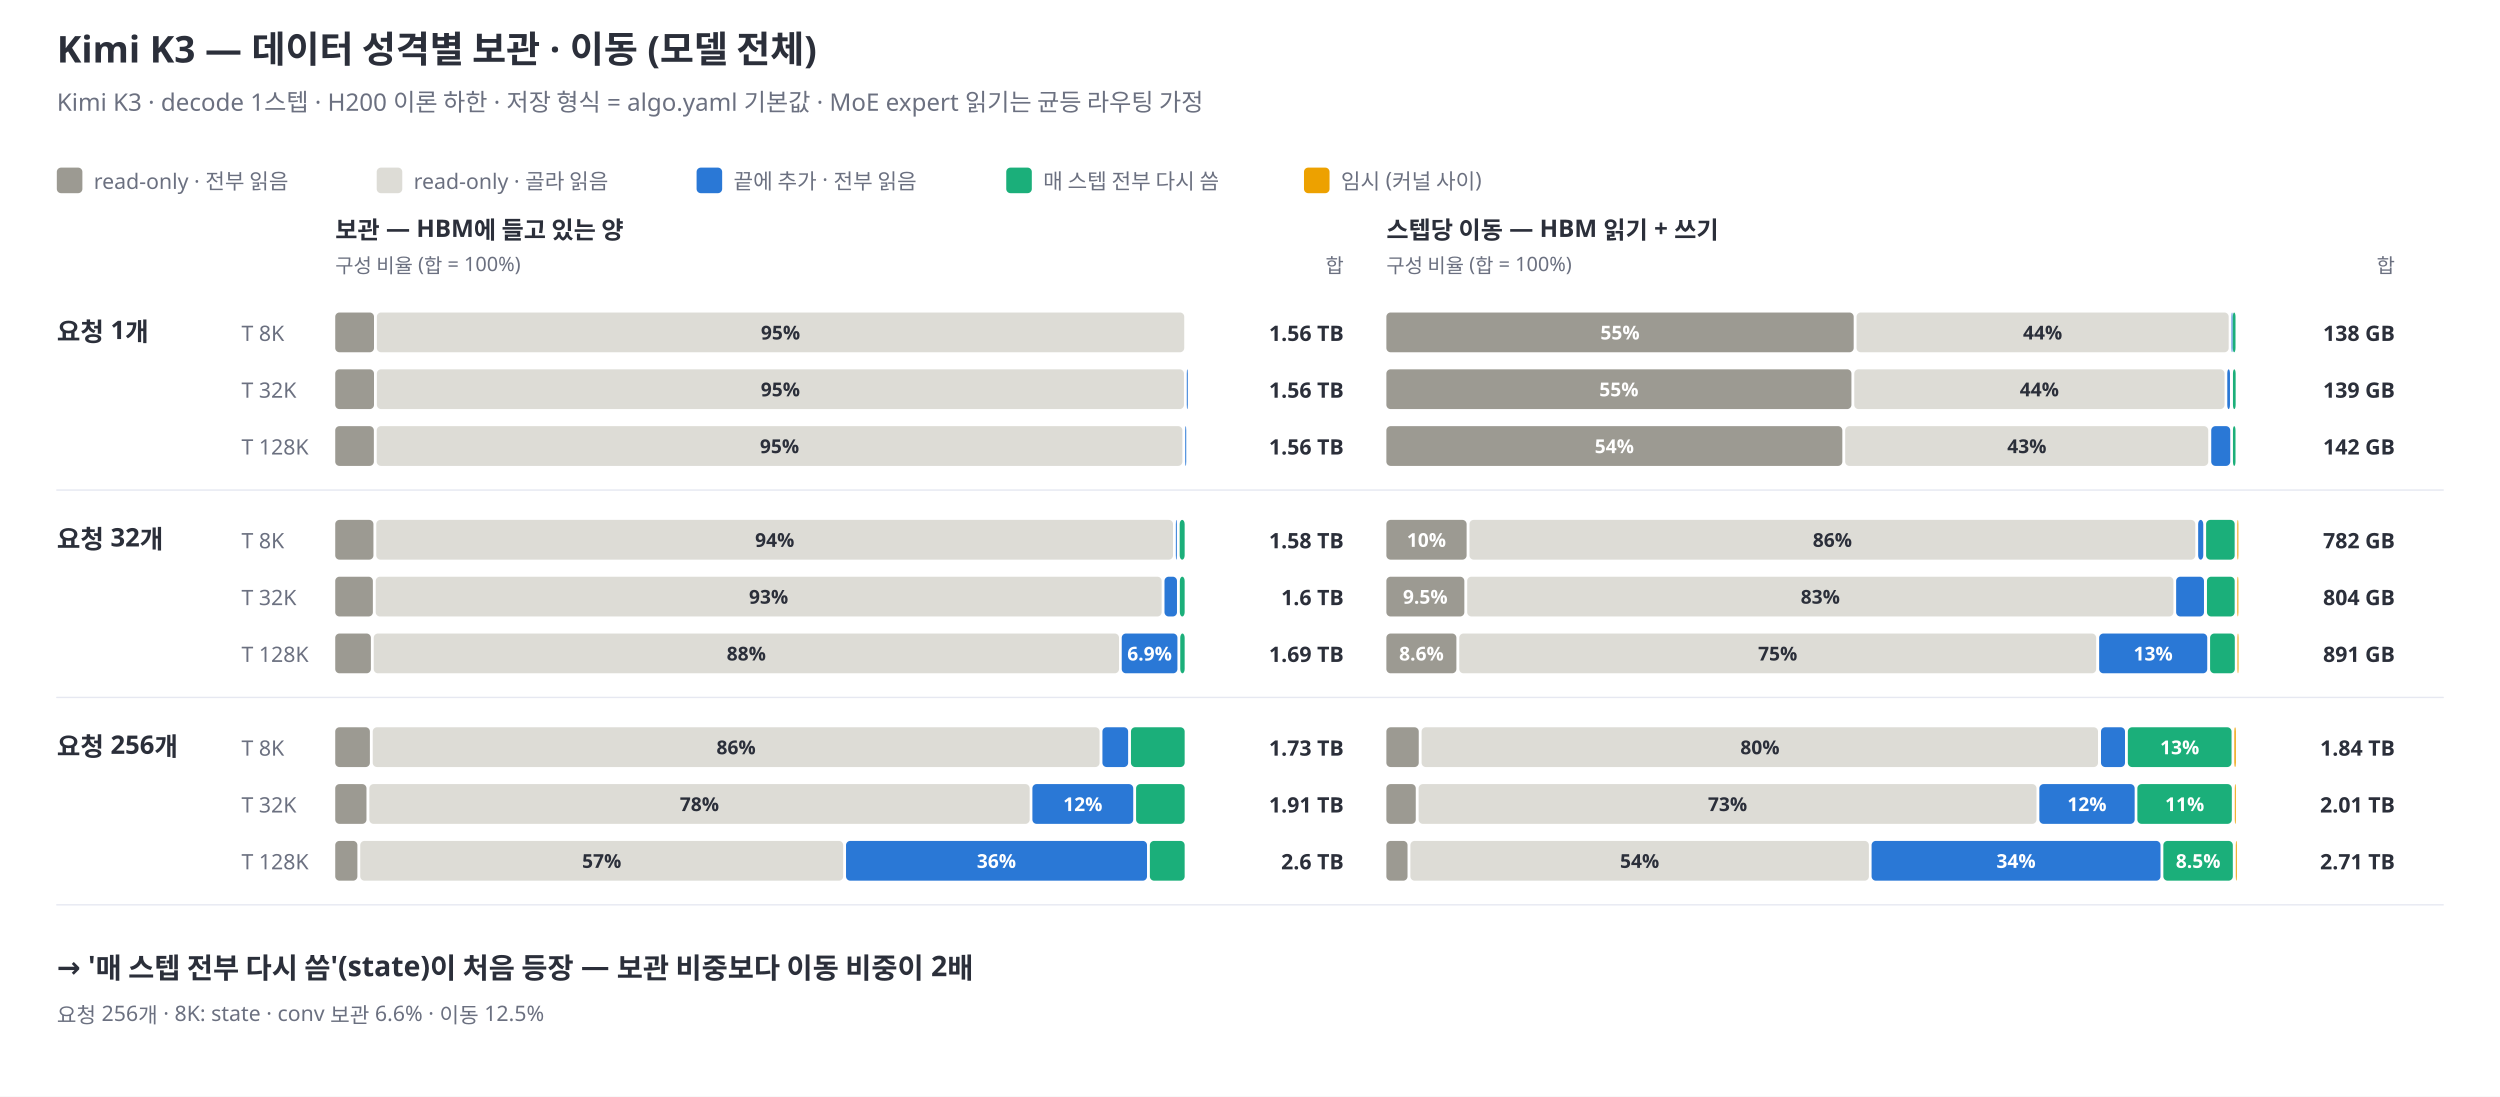
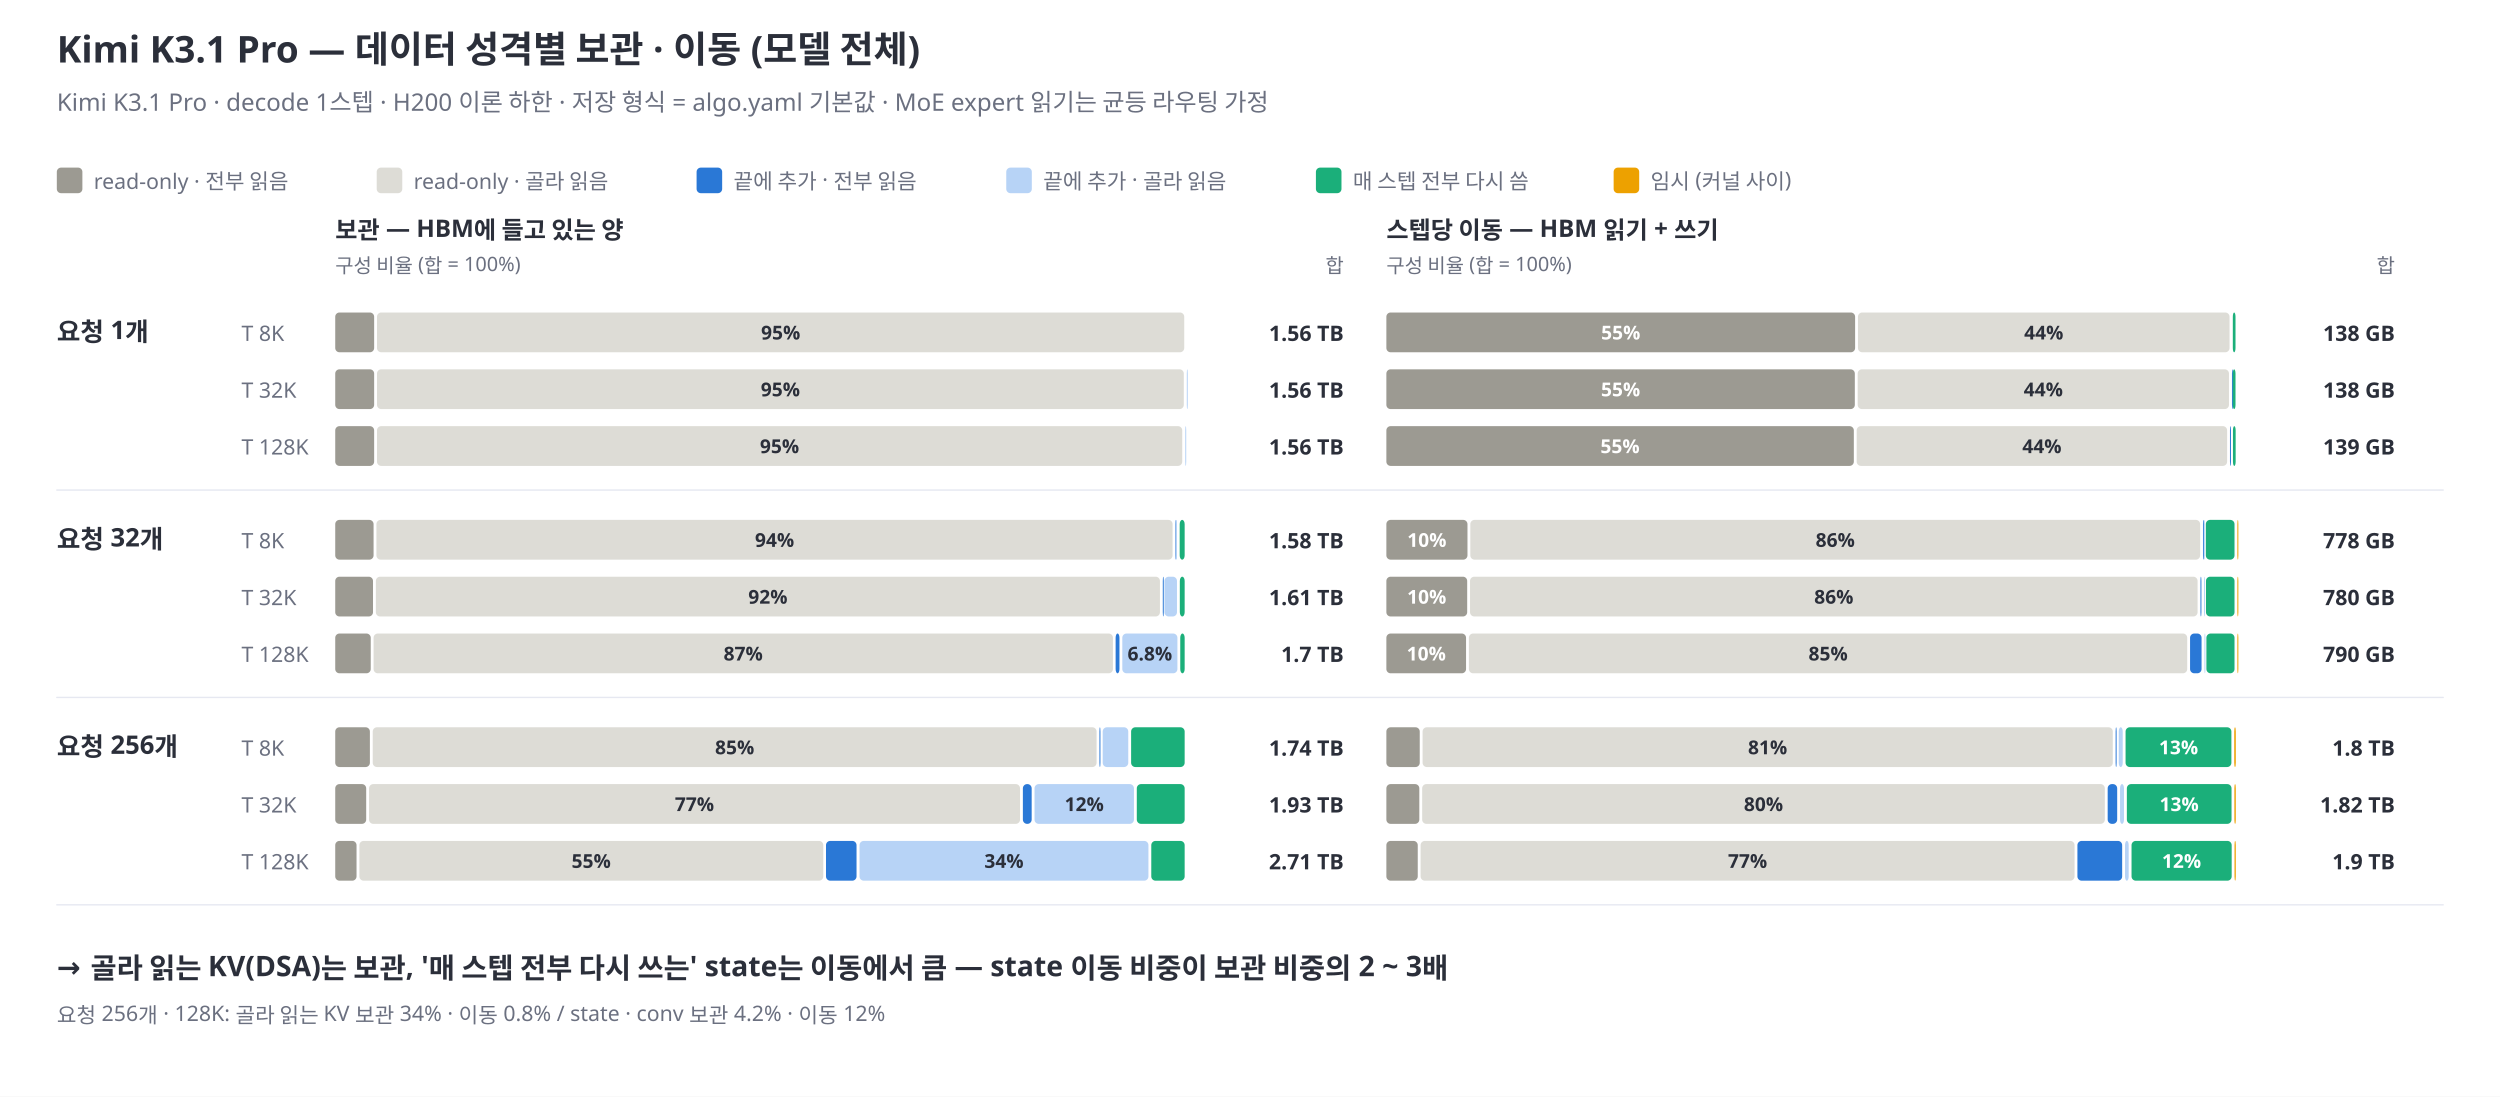
<svg xmlns="http://www.w3.org/2000/svg" viewBox="0 0 1760 772" width="1760" height="772">
  <rect width="100%" height="100%" fill="#ffffff" />
-   <text x="40.0" y="44.0" font-family="'Noto Sans KR','Malgun Gothic',sans-serif" font-size="26" text-anchor="start" font-weight="700" fill="#2b2f3a">Kimi K3 — 데이터 성격별 보관 · 이동 (모델 전체)</text>
-   <text x="40.0" y="78.0" font-family="'Noto Sans KR','Malgun Gothic',sans-serif" font-size="17" text-anchor="start" font-weight="400" fill="#6b7080">Kimi K3 · decode 1스텝 · H200 이론 하한 · 저장 형식 = algo.yaml 기본값 · MoE expert 읽기는 균등 라우팅 가정</text>
+   <text x="40.0" y="44.0" font-family="'Noto Sans KR','Malgun Gothic',sans-serif" font-size="26" text-anchor="start" font-weight="700" fill="#2b2f3a">Kimi K3.1 Pro — 데이터 성격별 보관 · 이동 (모델 전체)</text>
+   <text x="40.0" y="78.0" font-family="'Noto Sans KR','Malgun Gothic',sans-serif" font-size="17" text-anchor="start" font-weight="400" fill="#6b7080">Kimi K3.1 Pro · decode 1스텝 · H200 이론 하한 · 저장 형식 = algo.yaml 기본값 · MoE expert 읽기는 균등 라우팅 가정</text>
  <rect x="40.0" y="118.0" width="18.0" height="18.0" rx="3" fill="#9c9a92" stroke="none" stroke-width="1" />
  <text x="66.0" y="133.0" font-family="'Noto Sans KR','Malgun Gothic',sans-serif" font-size="15" text-anchor="start" font-weight="400" fill="#6b7080">read-only · 전부 읽음</text>
  <rect x="265.2" y="118.0" width="18.0" height="18.0" rx="3" fill="#dddcd6" stroke="none" stroke-width="1" />
  <text x="291.2" y="133.0" font-family="'Noto Sans KR','Malgun Gothic',sans-serif" font-size="15" text-anchor="start" font-weight="400" fill="#6b7080">read-only · 골라 읽음</text>
  <rect x="490.4" y="118.0" width="18.0" height="18.0" rx="3" fill="#2a78d6" stroke="none" stroke-width="1" />
  <text x="516.4" y="133.0" font-family="'Noto Sans KR','Malgun Gothic',sans-serif" font-size="15" text-anchor="start" font-weight="400" fill="#6b7080">끝에 추가 · 전부 읽음</text>
-   <rect x="708.4" y="118.0" width="18.0" height="18.0" rx="3" fill="#1baf7a" stroke="none" stroke-width="1" />
-   <text x="734.4" y="133.0" font-family="'Noto Sans KR','Malgun Gothic',sans-serif" font-size="15" text-anchor="start" font-weight="400" fill="#6b7080">매 스텝 전부 다시 씀</text>
-   <rect x="918.0" y="118.0" width="18.0" height="18.0" rx="3" fill="#eda100" stroke="none" stroke-width="1" />
-   <text x="944.0" y="133.0" font-family="'Noto Sans KR','Malgun Gothic',sans-serif" font-size="15" text-anchor="start" font-weight="400" fill="#6b7080">임시 (커널 사이)</text>
+   <rect x="708.4" y="118.0" width="18.0" height="18.0" rx="3" fill="#b7d3f6" stroke="none" stroke-width="1" />
+   <text x="734.4" y="133.0" font-family="'Noto Sans KR','Malgun Gothic',sans-serif" font-size="15" text-anchor="start" font-weight="400" fill="#6b7080">끝에 추가 · 골라 읽음</text>
+   <rect x="926.4" y="118.0" width="18.0" height="18.0" rx="3" fill="#1baf7a" stroke="none" stroke-width="1" />
+   <text x="952.4" y="133.0" font-family="'Noto Sans KR','Malgun Gothic',sans-serif" font-size="15" text-anchor="start" font-weight="400" fill="#6b7080">매 스텝 전부 다시 씀</text>
+   <rect x="1136.0" y="118.0" width="18.0" height="18.0" rx="3" fill="#eda100" stroke="none" stroke-width="1" />
+   <text x="1162.0" y="133.0" font-family="'Noto Sans KR','Malgun Gothic',sans-serif" font-size="15" text-anchor="start" font-weight="400" fill="#6b7080">임시 (커널 사이)</text>
  <text x="236.0" y="168.0" font-family="'Noto Sans KR','Malgun Gothic',sans-serif" font-size="17" text-anchor="start" font-weight="700" fill="#2b2f3a">보관 — HBM에 들고 있는 양</text>
  <text x="236.0" y="192.0" font-family="'Noto Sans KR','Malgun Gothic',sans-serif" font-size="14" text-anchor="start" font-weight="400" fill="#6b7080">구성 비율 (합 = 100%)</text>
  <text x="976.0" y="168.0" font-family="'Noto Sans KR','Malgun Gothic',sans-serif" font-size="17" text-anchor="start" font-weight="700" fill="#2b2f3a">스텝당 이동 — HBM 읽기 + 쓰기</text>
  <text x="976.0" y="192.0" font-family="'Noto Sans KR','Malgun Gothic',sans-serif" font-size="14" text-anchor="start" font-weight="400" fill="#6b7080">구성 비율 (합 = 100%)</text>
  <text x="946.0" y="192.0" font-family="'Noto Sans KR','Malgun Gothic',sans-serif" font-size="14" text-anchor="end" font-weight="400" fill="#6b7080">합</text>
  <text x="1686.0" y="192.0" font-family="'Noto Sans KR','Malgun Gothic',sans-serif" font-size="14" text-anchor="end" font-weight="400" fill="#6b7080">합</text>
  <text x="40.0" y="240.0" font-family="'Noto Sans KR','Malgun Gothic',sans-serif" font-size="18" text-anchor="start" font-weight="700" fill="#2b2f3a">요청 1개</text>
-   <rect x="236.0" y="220.0" width="27.3" height="28.0" rx="3" fill="#9c9a92" stroke="none" stroke-width="1" />
-   <rect x="265.3" y="220.0" width="568.4" height="28.0" rx="3" fill="#dddcd6" stroke="none" stroke-width="1" />
-   <text x="549.5" y="239.0" font-family="'Noto Sans KR','Malgun Gothic',sans-serif" font-size="13.5" text-anchor="middle" font-weight="700" fill="#2b2f3a">95%</text>
+   <rect x="236.0" y="220.0" width="27.4" height="28.0" rx="3" fill="#9c9a92" stroke="none" stroke-width="1" />
+   <rect x="265.4" y="220.0" width="568.3" height="28.0" rx="3" fill="#dddcd6" stroke="none" stroke-width="1" />
+   <text x="549.6" y="239.0" font-family="'Noto Sans KR','Malgun Gothic',sans-serif" font-size="13.5" text-anchor="middle" font-weight="700" fill="#2b2f3a">95%</text>
  <text x="946.0" y="240.0" font-family="'Noto Sans KR','Malgun Gothic',sans-serif" font-size="15" text-anchor="end" font-weight="700" fill="#2b2f3a">1.56 TB</text>
-   <rect x="976.0" y="220.0" width="329.0" height="28.0" rx="3" fill="#9c9a92" stroke="none" stroke-width="1" />
-   <text x="1140.5" y="239.0" font-family="'Noto Sans KR','Malgun Gothic',sans-serif" font-size="13.5" text-anchor="middle" font-weight="700" fill="#ffffff">55%</text>
-   <rect x="1307.0" y="220.0" width="262.0" height="28.0" rx="3" fill="#dddcd6" stroke="none" stroke-width="1" />
-   <text x="1438.0" y="239.0" font-family="'Noto Sans KR','Malgun Gothic',sans-serif" font-size="13.5" text-anchor="middle" font-weight="700" fill="#2b2f3a">44%</text>
-   <rect x="1571.0" y="220.0" width="0.7" height="28.0" rx="3" fill="#2a78d6" stroke="none" stroke-width="1" />
+   <rect x="976.0" y="220.0" width="330.0" height="28.0" rx="3" fill="#9c9a92" stroke="none" stroke-width="1" />
+   <text x="1141.0" y="239.0" font-family="'Noto Sans KR','Malgun Gothic',sans-serif" font-size="13.5" text-anchor="middle" font-weight="700" fill="#ffffff">55%</text>
+   <rect x="1308.0" y="220.0" width="261.6" height="28.0" rx="3" fill="#dddcd6" stroke="none" stroke-width="1" />
+   <text x="1438.8" y="239.0" font-family="'Noto Sans KR','Malgun Gothic',sans-serif" font-size="13.5" text-anchor="middle" font-weight="700" fill="#2b2f3a">44%</text>
  <rect x="1571.9" y="220.0" width="1.9" height="28.0" rx="3" fill="#1baf7a" stroke="none" stroke-width="1" />
  <text x="1686.0" y="240.0" font-family="'Noto Sans KR','Malgun Gothic',sans-serif" font-size="15" text-anchor="end" font-weight="700" fill="#2b2f3a">138 GB</text>
  <text x="170.0" y="240.0" font-family="'Noto Sans KR','Malgun Gothic',sans-serif" font-size="15" text-anchor="start" font-weight="400" fill="#6b7080">T 8K</text>
-   <rect x="236.0" y="260.0" width="27.3" height="28.0" rx="3" fill="#9c9a92" stroke="none" stroke-width="1" />
-   <rect x="265.3" y="260.0" width="568.2" height="28.0" rx="3" fill="#dddcd6" stroke="none" stroke-width="1" />
+   <rect x="236.0" y="260.0" width="27.4" height="28.0" rx="3" fill="#9c9a92" stroke="none" stroke-width="1" />
+   <rect x="265.4" y="260.0" width="568.0" height="28.0" rx="3" fill="#dddcd6" stroke="none" stroke-width="1" />
  <text x="549.4" y="279.0" font-family="'Noto Sans KR','Malgun Gothic',sans-serif" font-size="13.5" text-anchor="middle" font-weight="700" fill="#2b2f3a">95%</text>
-   <rect x="835.5" y="260.0" width="0.7" height="28.0" rx="3" fill="#2a78d6" stroke="none" stroke-width="1" />
+   <rect x="835.5" y="260.0" width="0.7" height="28.0" rx="3" fill="#b7d3f6" stroke="none" stroke-width="1" />
  <text x="946.0" y="280.0" font-family="'Noto Sans KR','Malgun Gothic',sans-serif" font-size="15" text-anchor="end" font-weight="700" fill="#2b2f3a">1.56 TB</text>
-   <rect x="976.0" y="260.0" width="327.4" height="28.0" rx="3" fill="#9c9a92" stroke="none" stroke-width="1" />
-   <text x="1139.7" y="279.0" font-family="'Noto Sans KR','Malgun Gothic',sans-serif" font-size="13.5" text-anchor="middle" font-weight="700" fill="#ffffff">55%</text>
-   <rect x="1305.4" y="260.0" width="260.7" height="28.0" rx="3" fill="#dddcd6" stroke="none" stroke-width="1" />
-   <text x="1435.7" y="279.0" font-family="'Noto Sans KR','Malgun Gothic',sans-serif" font-size="13.5" text-anchor="middle" font-weight="700" fill="#2b2f3a">44%</text>
-   <rect x="1568.0" y="260.0" width="1.9" height="28.0" rx="3" fill="#2a78d6" stroke="none" stroke-width="1" />
-   <rect x="1572.0" y="260.0" width="1.9" height="28.0" rx="3" fill="#1baf7a" stroke="none" stroke-width="1" />
-   <text x="1686.0" y="280.0" font-family="'Noto Sans KR','Malgun Gothic',sans-serif" font-size="15" text-anchor="end" font-weight="700" fill="#2b2f3a">139 GB</text>
+   <rect x="976.0" y="260.0" width="329.8" height="28.0" rx="3" fill="#9c9a92" stroke="none" stroke-width="1" />
+   <text x="1140.9" y="279.0" font-family="'Noto Sans KR','Malgun Gothic',sans-serif" font-size="13.5" text-anchor="middle" font-weight="700" fill="#ffffff">55%</text>
+   <rect x="1307.8" y="260.0" width="261.4" height="28.0" rx="3" fill="#dddcd6" stroke="none" stroke-width="1" />
+   <text x="1438.5" y="279.0" font-family="'Noto Sans KR','Malgun Gothic',sans-serif" font-size="13.5" text-anchor="middle" font-weight="700" fill="#2b2f3a">44%</text>
+   <rect x="1571.3" y="260.0" width="0.7" height="28.0" rx="3" fill="#2a78d6" stroke="none" stroke-width="1" />
+   <rect x="1571.9" y="260.0" width="1.9" height="28.0" rx="3" fill="#1baf7a" stroke="none" stroke-width="1" />
+   <text x="1686.0" y="280.0" font-family="'Noto Sans KR','Malgun Gothic',sans-serif" font-size="15" text-anchor="end" font-weight="700" fill="#2b2f3a">138 GB</text>
  <text x="170.0" y="280.0" font-family="'Noto Sans KR','Malgun Gothic',sans-serif" font-size="15" text-anchor="start" font-weight="400" fill="#6b7080">T 32K</text>
-   <rect x="236.0" y="300.0" width="27.2" height="28.0" rx="3" fill="#9c9a92" stroke="none" stroke-width="1" />
-   <rect x="265.2" y="300.0" width="567.2" height="28.0" rx="3" fill="#dddcd6" stroke="none" stroke-width="1" />
+   <rect x="236.0" y="300.0" width="27.4" height="28.0" rx="3" fill="#9c9a92" stroke="none" stroke-width="1" />
+   <rect x="265.4" y="300.0" width="566.9" height="28.0" rx="3" fill="#dddcd6" stroke="none" stroke-width="1" />
  <text x="548.8" y="319.0" font-family="'Noto Sans KR','Malgun Gothic',sans-serif" font-size="13.5" text-anchor="middle" font-weight="700" fill="#2b2f3a">95%</text>
-   <rect x="834.4" y="300.0" width="0.7" height="28.0" rx="3" fill="#2a78d6" stroke="none" stroke-width="1" />
+   <rect x="834.4" y="300.0" width="0.7" height="28.0" rx="3" fill="#b7d3f6" stroke="none" stroke-width="1" />
  <text x="946.0" y="320.0" font-family="'Noto Sans KR','Malgun Gothic',sans-serif" font-size="15" text-anchor="end" font-weight="700" fill="#2b2f3a">1.56 TB</text>
-   <rect x="976.0" y="300.0" width="321.0" height="28.0" rx="3" fill="#9c9a92" stroke="none" stroke-width="1" />
-   <text x="1136.5" y="319.0" font-family="'Noto Sans KR','Malgun Gothic',sans-serif" font-size="13.5" text-anchor="middle" font-weight="700" fill="#ffffff">54%</text>
-   <rect x="1299.0" y="300.0" width="255.6" height="28.0" rx="3" fill="#dddcd6" stroke="none" stroke-width="1" />
-   <text x="1426.9" y="319.0" font-family="'Noto Sans KR','Malgun Gothic',sans-serif" font-size="13.5" text-anchor="middle" font-weight="700" fill="#2b2f3a">43%</text>
-   <rect x="1556.7" y="300.0" width="13.4" height="28.0" rx="3" fill="#2a78d6" stroke="none" stroke-width="1" />
-   <rect x="1572.0" y="300.0" width="1.8" height="28.0" rx="3" fill="#1baf7a" stroke="none" stroke-width="1" />
-   <text x="1686.0" y="320.0" font-family="'Noto Sans KR','Malgun Gothic',sans-serif" font-size="15" text-anchor="end" font-weight="700" fill="#2b2f3a">142 GB</text>
+   <rect x="976.0" y="300.0" width="329.1" height="28.0" rx="3" fill="#9c9a92" stroke="none" stroke-width="1" />
+   <text x="1140.5" y="319.0" font-family="'Noto Sans KR','Malgun Gothic',sans-serif" font-size="13.5" text-anchor="middle" font-weight="700" fill="#ffffff">55%</text>
+   <rect x="1307.1" y="300.0" width="260.8" height="28.0" rx="3" fill="#dddcd6" stroke="none" stroke-width="1" />
+   <text x="1437.5" y="319.0" font-family="'Noto Sans KR','Malgun Gothic',sans-serif" font-size="13.5" text-anchor="middle" font-weight="700" fill="#2b2f3a">44%</text>
+   <rect x="1569.9" y="300.0" width="0.7" height="28.0" rx="3" fill="#2a78d6" stroke="none" stroke-width="1" />
+   <rect x="1572.0" y="300.0" width="1.9" height="28.0" rx="3" fill="#1baf7a" stroke="none" stroke-width="1" />
+   <text x="1686.0" y="320.0" font-family="'Noto Sans KR','Malgun Gothic',sans-serif" font-size="15" text-anchor="end" font-weight="700" fill="#2b2f3a">139 GB</text>
  <text x="170.0" y="320.0" font-family="'Noto Sans KR','Malgun Gothic',sans-serif" font-size="15" text-anchor="start" font-weight="400" fill="#6b7080">T 128K</text>
  <line x1="40.0" y1="345.0" x2="1720.0" y2="345.0" stroke="#e6e8f1" stroke-width="1" stroke-linecap="round" />
  <text x="40.0" y="386.0" font-family="'Noto Sans KR','Malgun Gothic',sans-serif" font-size="18" text-anchor="start" font-weight="700" fill="#2b2f3a">요청 32개</text>
-   <rect x="236.0" y="366.0" width="26.9" height="28.0" rx="3" fill="#9c9a92" stroke="none" stroke-width="1" />
-   <rect x="264.9" y="366.0" width="560.9" height="28.0" rx="3" fill="#dddcd6" stroke="none" stroke-width="1" />
-   <text x="545.4" y="385.0" font-family="'Noto Sans KR','Malgun Gothic',sans-serif" font-size="13.5" text-anchor="middle" font-weight="700" fill="#2b2f3a">94%</text>
-   <rect x="827.8" y="366.0" width="0.7" height="28.0" rx="3" fill="#2a78d6" stroke="none" stroke-width="1" />
+   <rect x="236.0" y="366.0" width="27.0" height="28.0" rx="3" fill="#9c9a92" stroke="none" stroke-width="1" />
+   <rect x="265.0" y="366.0" width="560.5" height="28.0" rx="3" fill="#dddcd6" stroke="none" stroke-width="1" />
+   <text x="545.3" y="385.0" font-family="'Noto Sans KR','Malgun Gothic',sans-serif" font-size="13.5" text-anchor="middle" font-weight="700" fill="#2b2f3a">94%</text>
+   <rect x="827.5" y="366.0" width="0.7" height="28.0" rx="3" fill="#2a78d6" stroke="none" stroke-width="1" />
+   <rect x="827.8" y="366.0" width="0.7" height="28.0" rx="3" fill="#b7d3f6" stroke="none" stroke-width="1" />
  <rect x="830.5" y="366.0" width="3.5" height="28.0" rx="3" fill="#1baf7a" stroke="none" stroke-width="1" />
  <text x="946.0" y="386.0" font-family="'Noto Sans KR','Malgun Gothic',sans-serif" font-size="15" text-anchor="end" font-weight="700" fill="#2b2f3a">1.58 TB</text>
-   <rect x="976.0" y="366.0" width="56.5" height="28.0" rx="3" fill="#9c9a92" stroke="none" stroke-width="1" />
-   <text x="1004.2" y="385.0" font-family="'Noto Sans KR','Malgun Gothic',sans-serif" font-size="13.5" text-anchor="middle" font-weight="700" fill="#ffffff">10%</text>
-   <rect x="1034.5" y="366.0" width="511.0" height="28.0" rx="3" fill="#dddcd6" stroke="none" stroke-width="1" />
-   <text x="1290.0" y="385.0" font-family="'Noto Sans KR','Malgun Gothic',sans-serif" font-size="13.5" text-anchor="middle" font-weight="700" fill="#2b2f3a">86%</text>
-   <rect x="1547.5" y="366.0" width="3.6" height="28.0" rx="3" fill="#2a78d6" stroke="none" stroke-width="1" />
-   <rect x="1553.1" y="366.0" width="20.1" height="28.0" rx="3" fill="#1baf7a" stroke="none" stroke-width="1" />
+   <rect x="976.0" y="366.0" width="57.1" height="28.0" rx="3" fill="#9c9a92" stroke="none" stroke-width="1" />
+   <text x="1004.5" y="385.0" font-family="'Noto Sans KR','Malgun Gothic',sans-serif" font-size="13.5" text-anchor="middle" font-weight="700" fill="#ffffff">10%</text>
+   <rect x="1035.1" y="366.0" width="513.8" height="28.0" rx="3" fill="#dddcd6" stroke="none" stroke-width="1" />
+   <text x="1292.0" y="385.0" font-family="'Noto Sans KR','Malgun Gothic',sans-serif" font-size="13.5" text-anchor="middle" font-weight="700" fill="#2b2f3a">86%</text>
+   <rect x="1550.9" y="366.0" width="0.7" height="28.0" rx="3" fill="#2a78d6" stroke="none" stroke-width="1" />
+   <rect x="1551.5" y="366.0" width="0.7" height="28.0" rx="3" fill="#b7d3f6" stroke="none" stroke-width="1" />
+   <rect x="1552.9" y="366.0" width="20.2" height="28.0" rx="3" fill="#1baf7a" stroke="none" stroke-width="1" />
  <rect x="1575.1" y="366.0" width="0.7" height="28.0" rx="3" fill="#eda100" stroke="none" stroke-width="1" />
-   <text x="1686.0" y="386.0" font-family="'Noto Sans KR','Malgun Gothic',sans-serif" font-size="15" text-anchor="end" font-weight="700" fill="#2b2f3a">782 GB</text>
+   <text x="1686.0" y="386.0" font-family="'Noto Sans KR','Malgun Gothic',sans-serif" font-size="15" text-anchor="end" font-weight="700" fill="#2b2f3a">778 GB</text>
  <text x="170.0" y="386.0" font-family="'Noto Sans KR','Malgun Gothic',sans-serif" font-size="15" text-anchor="start" font-weight="400" fill="#6b7080">T 8K</text>
-   <rect x="236.0" y="406.0" width="26.5" height="28.0" rx="3" fill="#9c9a92" stroke="none" stroke-width="1" />
-   <rect x="264.5" y="406.0" width="553.3" height="28.0" rx="3" fill="#dddcd6" stroke="none" stroke-width="1" />
-   <text x="541.1" y="425.0" font-family="'Noto Sans KR','Malgun Gothic',sans-serif" font-size="13.5" text-anchor="middle" font-weight="700" fill="#2b2f3a">93%</text>
-   <rect x="819.8" y="406.0" width="8.8" height="28.0" rx="3" fill="#2a78d6" stroke="none" stroke-width="1" />
+   <rect x="236.0" y="406.0" width="26.6" height="28.0" rx="3" fill="#9c9a92" stroke="none" stroke-width="1" />
+   <rect x="264.6" y="406.0" width="552.0" height="28.0" rx="3" fill="#dddcd6" stroke="none" stroke-width="1" />
+   <text x="540.6" y="425.0" font-family="'Noto Sans KR','Malgun Gothic',sans-serif" font-size="13.5" text-anchor="middle" font-weight="700" fill="#2b2f3a">92%</text>
+   <rect x="818.6" y="406.0" width="0.7" height="28.0" rx="3" fill="#2a78d6" stroke="none" stroke-width="1" />
+   <rect x="819.8" y="406.0" width="8.8" height="28.0" rx="3" fill="#b7d3f6" stroke="none" stroke-width="1" />
  <rect x="830.6" y="406.0" width="3.4" height="28.0" rx="3" fill="#1baf7a" stroke="none" stroke-width="1" />
-   <text x="946.0" y="426.0" font-family="'Noto Sans KR','Malgun Gothic',sans-serif" font-size="15" text-anchor="end" font-weight="700" fill="#2b2f3a">1.6 TB</text>
-   <rect x="976.0" y="406.0" width="54.9" height="28.0" rx="3" fill="#9c9a92" stroke="none" stroke-width="1" />
-   <text x="1003.4" y="425.0" font-family="'Noto Sans KR','Malgun Gothic',sans-serif" font-size="13.5" text-anchor="middle" font-weight="700" fill="#ffffff">9.5%</text>
-   <rect x="1032.9" y="406.0" width="497.2" height="28.0" rx="3" fill="#dddcd6" stroke="none" stroke-width="1" />
-   <text x="1281.5" y="425.0" font-family="'Noto Sans KR','Malgun Gothic',sans-serif" font-size="13.5" text-anchor="middle" font-weight="700" fill="#2b2f3a">83%</text>
-   <rect x="1532.0" y="406.0" width="19.6" height="28.0" rx="3" fill="#2a78d6" stroke="none" stroke-width="1" />
-   <rect x="1553.7" y="406.0" width="19.5" height="28.0" rx="3" fill="#1baf7a" stroke="none" stroke-width="1" />
+   <text x="946.0" y="426.0" font-family="'Noto Sans KR','Malgun Gothic',sans-serif" font-size="15" text-anchor="end" font-weight="700" fill="#2b2f3a">1.61 TB</text>
+   <rect x="976.0" y="406.0" width="56.9" height="28.0" rx="3" fill="#9c9a92" stroke="none" stroke-width="1" />
+   <text x="1004.4" y="425.0" font-family="'Noto Sans KR','Malgun Gothic',sans-serif" font-size="13.5" text-anchor="middle" font-weight="700" fill="#ffffff">10%</text>
+   <rect x="1034.9" y="406.0" width="512.2" height="28.0" rx="3" fill="#dddcd6" stroke="none" stroke-width="1" />
+   <text x="1291.0" y="425.0" font-family="'Noto Sans KR','Malgun Gothic',sans-serif" font-size="13.5" text-anchor="middle" font-weight="700" fill="#2b2f3a">86%</text>
+   <rect x="1549.1" y="406.0" width="0.7" height="28.0" rx="3" fill="#2a78d6" stroke="none" stroke-width="1" />
+   <rect x="1551.6" y="406.0" width="0.7" height="28.0" rx="3" fill="#b7d3f6" stroke="none" stroke-width="1" />
+   <rect x="1553.0" y="406.0" width="20.1" height="28.0" rx="3" fill="#1baf7a" stroke="none" stroke-width="1" />
  <rect x="1575.1" y="406.0" width="0.7" height="28.0" rx="3" fill="#eda100" stroke="none" stroke-width="1" />
-   <text x="1686.0" y="426.0" font-family="'Noto Sans KR','Malgun Gothic',sans-serif" font-size="15" text-anchor="end" font-weight="700" fill="#2b2f3a">804 GB</text>
+   <text x="1686.0" y="426.0" font-family="'Noto Sans KR','Malgun Gothic',sans-serif" font-size="15" text-anchor="end" font-weight="700" fill="#2b2f3a">780 GB</text>
  <text x="170.0" y="426.0" font-family="'Noto Sans KR','Malgun Gothic',sans-serif" font-size="15" text-anchor="start" font-weight="400" fill="#6b7080">T 32K</text>
-   <rect x="236.0" y="446.0" width="25.1" height="28.0" rx="3" fill="#9c9a92" stroke="none" stroke-width="1" />
-   <rect x="263.1" y="446.0" width="524.7" height="28.0" rx="3" fill="#dddcd6" stroke="none" stroke-width="1" />
-   <text x="525.4" y="465.0" font-family="'Noto Sans KR','Malgun Gothic',sans-serif" font-size="13.5" text-anchor="middle" font-weight="700" fill="#2b2f3a">88%</text>
-   <rect x="789.7" y="446.0" width="39.2" height="28.0" rx="3" fill="#2a78d6" stroke="none" stroke-width="1" />
-   <text x="809.3" y="465.0" font-family="'Noto Sans KR','Malgun Gothic',sans-serif" font-size="13.5" text-anchor="middle" font-weight="700" fill="#ffffff">6.9%</text>
+   <rect x="236.0" y="446.0" width="25.0" height="28.0" rx="3" fill="#9c9a92" stroke="none" stroke-width="1" />
+   <rect x="263.0" y="446.0" width="520.5" height="28.0" rx="3" fill="#dddcd6" stroke="none" stroke-width="1" />
+   <text x="523.2" y="465.0" font-family="'Noto Sans KR','Malgun Gothic',sans-serif" font-size="13.5" text-anchor="middle" font-weight="700" fill="#2b2f3a">87%</text>
+   <rect x="785.4" y="446.0" width="2.7" height="28.0" rx="3" fill="#2a78d6" stroke="none" stroke-width="1" />
+   <rect x="790.1" y="446.0" width="38.8" height="28.0" rx="3" fill="#b7d3f6" stroke="none" stroke-width="1" />
+   <text x="809.5" y="465.0" font-family="'Noto Sans KR','Malgun Gothic',sans-serif" font-size="13.5" text-anchor="middle" font-weight="700" fill="#2b2f3a">6.8%</text>
  <rect x="830.9" y="446.0" width="3.1" height="28.0" rx="3" fill="#1baf7a" stroke="none" stroke-width="1" />
-   <text x="946.0" y="466.0" font-family="'Noto Sans KR','Malgun Gothic',sans-serif" font-size="15" text-anchor="end" font-weight="700" fill="#2b2f3a">1.69 TB</text>
-   <rect x="976.0" y="446.0" width="49.3" height="28.0" rx="3" fill="#9c9a92" stroke="none" stroke-width="1" />
-   <text x="1000.7" y="465.0" font-family="'Noto Sans KR','Malgun Gothic',sans-serif" font-size="13.5" text-anchor="middle" font-weight="700" fill="#ffffff">8.6%</text>
-   <rect x="1027.3" y="446.0" width="448.4" height="28.0" rx="3" fill="#dddcd6" stroke="none" stroke-width="1" />
-   <text x="1251.5" y="465.0" font-family="'Noto Sans KR','Malgun Gothic',sans-serif" font-size="13.5" text-anchor="middle" font-weight="700" fill="#2b2f3a">75%</text>
-   <rect x="1477.8" y="446.0" width="76.1" height="28.0" rx="3" fill="#2a78d6" stroke="none" stroke-width="1" />
-   <text x="1515.8" y="465.0" font-family="'Noto Sans KR','Malgun Gothic',sans-serif" font-size="13.5" text-anchor="middle" font-weight="700" fill="#ffffff">13%</text>
-   <rect x="1555.9" y="446.0" width="17.4" height="28.0" rx="3" fill="#1baf7a" stroke="none" stroke-width="1" />
-   <rect x="1575.2" y="446.0" width="0.7" height="28.0" rx="3" fill="#eda100" stroke="none" stroke-width="1" />
-   <text x="1686.0" y="466.0" font-family="'Noto Sans KR','Malgun Gothic',sans-serif" font-size="15" text-anchor="end" font-weight="700" fill="#2b2f3a">891 GB</text>
+   <text x="946.0" y="466.0" font-family="'Noto Sans KR','Malgun Gothic',sans-serif" font-size="15" text-anchor="end" font-weight="700" fill="#2b2f3a">1.7 TB</text>
+   <rect x="976.0" y="446.0" width="56.1" height="28.0" rx="3" fill="#9c9a92" stroke="none" stroke-width="1" />
+   <text x="1004.1" y="465.0" font-family="'Noto Sans KR','Malgun Gothic',sans-serif" font-size="13.5" text-anchor="middle" font-weight="700" fill="#ffffff">10%</text>
+   <rect x="1034.1" y="446.0" width="505.7" height="28.0" rx="3" fill="#dddcd6" stroke="none" stroke-width="1" />
+   <text x="1287.0" y="465.0" font-family="'Noto Sans KR','Malgun Gothic',sans-serif" font-size="13.5" text-anchor="middle" font-weight="700" fill="#2b2f3a">85%</text>
+   <rect x="1541.8" y="446.0" width="8.1" height="28.0" rx="3" fill="#2a78d6" stroke="none" stroke-width="1" />
+   <rect x="1551.9" y="446.0" width="0.7" height="28.0" rx="3" fill="#b7d3f6" stroke="none" stroke-width="1" />
+   <rect x="1553.3" y="446.0" width="19.8" height="28.0" rx="3" fill="#1baf7a" stroke="none" stroke-width="1" />
+   <rect x="1575.1" y="446.0" width="0.7" height="28.0" rx="3" fill="#eda100" stroke="none" stroke-width="1" />
+   <text x="1686.0" y="466.0" font-family="'Noto Sans KR','Malgun Gothic',sans-serif" font-size="15" text-anchor="end" font-weight="700" fill="#2b2f3a">790 GB</text>
  <text x="170.0" y="466.0" font-family="'Noto Sans KR','Malgun Gothic',sans-serif" font-size="15" text-anchor="start" font-weight="400" fill="#6b7080">T 128K</text>
  <line x1="40.0" y1="491.0" x2="1720.0" y2="491.0" stroke="#e6e8f1" stroke-width="1" stroke-linecap="round" />
  <text x="40.0" y="532.0" font-family="'Noto Sans KR','Malgun Gothic',sans-serif" font-size="18" text-anchor="start" font-weight="700" fill="#2b2f3a">요청 256개</text>
  <rect x="236.0" y="512.0" width="24.4" height="28.0" rx="3" fill="#9c9a92" stroke="none" stroke-width="1" />
-   <rect x="262.4" y="512.0" width="511.7" height="28.0" rx="3" fill="#dddcd6" stroke="none" stroke-width="1" />
-   <text x="518.2" y="531.0" font-family="'Noto Sans KR','Malgun Gothic',sans-serif" font-size="13.5" text-anchor="middle" font-weight="700" fill="#2b2f3a">86%</text>
-   <rect x="776.1" y="512.0" width="18.1" height="28.0" rx="3" fill="#2a78d6" stroke="none" stroke-width="1" />
-   <rect x="796.2" y="512.0" width="37.8" height="28.0" rx="3" fill="#1baf7a" stroke="none" stroke-width="1" />
-   <text x="946.0" y="532.0" font-family="'Noto Sans KR','Malgun Gothic',sans-serif" font-size="15" text-anchor="end" font-weight="700" fill="#2b2f3a">1.73 TB</text>
-   <rect x="976.0" y="512.0" width="22.8" height="28.0" rx="3" fill="#9c9a92" stroke="none" stroke-width="1" />
-   <rect x="1000.8" y="512.0" width="476.2" height="28.0" rx="3" fill="#dddcd6" stroke="none" stroke-width="1" />
-   <text x="1239.0" y="531.0" font-family="'Noto Sans KR','Malgun Gothic',sans-serif" font-size="13.5" text-anchor="middle" font-weight="700" fill="#2b2f3a">80%</text>
-   <rect x="1479.1" y="512.0" width="16.9" height="28.0" rx="3" fill="#2a78d6" stroke="none" stroke-width="1" />
-   <rect x="1498.0" y="512.0" width="73.0" height="28.0" rx="3" fill="#1baf7a" stroke="none" stroke-width="1" />
-   <text x="1534.5" y="531.0" font-family="'Noto Sans KR','Malgun Gothic',sans-serif" font-size="13.5" text-anchor="middle" font-weight="700" fill="#ffffff">13%</text>
-   <rect x="1573.0" y="512.0" width="1.0" height="28.0" rx="3" fill="#eda100" stroke="none" stroke-width="1" />
-   <text x="1686.0" y="532.0" font-family="'Noto Sans KR','Malgun Gothic',sans-serif" font-size="15" text-anchor="end" font-weight="700" fill="#2b2f3a">1.84 TB</text>
+   <rect x="262.4" y="512.0" width="509.6" height="28.0" rx="3" fill="#dddcd6" stroke="none" stroke-width="1" />
+   <text x="517.2" y="531.0" font-family="'Noto Sans KR','Malgun Gothic',sans-serif" font-size="13.5" text-anchor="middle" font-weight="700" fill="#2b2f3a">85%</text>
+   <rect x="774.0" y="512.0" width="0.7" height="28.0" rx="3" fill="#2a78d6" stroke="none" stroke-width="1" />
+   <rect x="776.3" y="512.0" width="18.0" height="28.0" rx="3" fill="#b7d3f6" stroke="none" stroke-width="1" />
+   <rect x="796.3" y="512.0" width="37.7" height="28.0" rx="3" fill="#1baf7a" stroke="none" stroke-width="1" />
+   <text x="946.0" y="532.0" font-family="'Noto Sans KR','Malgun Gothic',sans-serif" font-size="15" text-anchor="end" font-weight="700" fill="#2b2f3a">1.74 TB</text>
+   <rect x="976.0" y="512.0" width="23.5" height="28.0" rx="3" fill="#9c9a92" stroke="none" stroke-width="1" />
+   <rect x="1001.5" y="512.0" width="485.9" height="28.0" rx="3" fill="#dddcd6" stroke="none" stroke-width="1" />
+   <text x="1244.4" y="531.0" font-family="'Noto Sans KR','Malgun Gothic',sans-serif" font-size="13.5" text-anchor="middle" font-weight="700" fill="#2b2f3a">81%</text>
+   <rect x="1489.4" y="512.0" width="0.7" height="28.0" rx="3" fill="#2a78d6" stroke="none" stroke-width="1" />
+   <rect x="1491.6" y="512.0" width="2.8" height="28.0" rx="3" fill="#b7d3f6" stroke="none" stroke-width="1" />
+   <rect x="1496.4" y="512.0" width="74.5" height="28.0" rx="3" fill="#1baf7a" stroke="none" stroke-width="1" />
+   <text x="1533.7" y="531.0" font-family="'Noto Sans KR','Malgun Gothic',sans-serif" font-size="13.5" text-anchor="middle" font-weight="700" fill="#ffffff">13%</text>
+   <rect x="1572.9" y="512.0" width="1.1" height="28.0" rx="3" fill="#eda100" stroke="none" stroke-width="1" />
+   <text x="1686.0" y="532.0" font-family="'Noto Sans KR','Malgun Gothic',sans-serif" font-size="15" text-anchor="end" font-weight="700" fill="#2b2f3a">1.8 TB</text>
  <text x="170.0" y="532.0" font-family="'Noto Sans KR','Malgun Gothic',sans-serif" font-size="15" text-anchor="start" font-weight="400" fill="#6b7080">T 8K</text>
-   <rect x="236.0" y="552.0" width="22.0" height="28.0" rx="3" fill="#9c9a92" stroke="none" stroke-width="1" />
-   <rect x="260.0" y="552.0" width="464.9" height="28.0" rx="3" fill="#dddcd6" stroke="none" stroke-width="1" />
-   <text x="492.4" y="571.0" font-family="'Noto Sans KR','Malgun Gothic',sans-serif" font-size="13.5" text-anchor="middle" font-weight="700" fill="#2b2f3a">78%</text>
-   <rect x="726.8" y="552.0" width="71.0" height="28.0" rx="3" fill="#2a78d6" stroke="none" stroke-width="1" />
-   <text x="762.3" y="571.0" font-family="'Noto Sans KR','Malgun Gothic',sans-serif" font-size="13.5" text-anchor="middle" font-weight="700" fill="#ffffff">12%</text>
-   <rect x="799.8" y="552.0" width="34.2" height="28.0" rx="3" fill="#1baf7a" stroke="none" stroke-width="1" />
-   <text x="946.0" y="572.0" font-family="'Noto Sans KR','Malgun Gothic',sans-serif" font-size="15" text-anchor="end" font-weight="700" fill="#2b2f3a">1.91 TB</text>
-   <rect x="976.0" y="552.0" width="20.7" height="28.0" rx="3" fill="#9c9a92" stroke="none" stroke-width="1" />
-   <rect x="998.7" y="552.0" width="435.0" height="28.0" rx="3" fill="#dddcd6" stroke="none" stroke-width="1" />
-   <text x="1216.2" y="571.0" font-family="'Noto Sans KR','Malgun Gothic',sans-serif" font-size="13.5" text-anchor="middle" font-weight="700" fill="#2b2f3a">73%</text>
-   <rect x="1435.7" y="552.0" width="67.1" height="28.0" rx="3" fill="#2a78d6" stroke="none" stroke-width="1" />
-   <text x="1469.2" y="571.0" font-family="'Noto Sans KR','Malgun Gothic',sans-serif" font-size="13.5" text-anchor="middle" font-weight="700" fill="#ffffff">12%</text>
-   <rect x="1504.7" y="552.0" width="66.5" height="28.0" rx="3" fill="#1baf7a" stroke="none" stroke-width="1" />
-   <text x="1538.0" y="571.0" font-family="'Noto Sans KR','Malgun Gothic',sans-serif" font-size="13.5" text-anchor="middle" font-weight="700" fill="#ffffff">11%</text>
-   <rect x="1573.3" y="552.0" width="0.7" height="28.0" rx="3" fill="#eda100" stroke="none" stroke-width="1" />
-   <text x="1686.0" y="572.0" font-family="'Noto Sans KR','Malgun Gothic',sans-serif" font-size="15" text-anchor="end" font-weight="700" fill="#2b2f3a">2.01 TB</text>
+   <rect x="236.0" y="552.0" width="21.8" height="28.0" rx="3" fill="#9c9a92" stroke="none" stroke-width="1" />
+   <rect x="259.8" y="552.0" width="458.3" height="28.0" rx="3" fill="#dddcd6" stroke="none" stroke-width="1" />
+   <text x="488.9" y="571.0" font-family="'Noto Sans KR','Malgun Gothic',sans-serif" font-size="13.5" text-anchor="middle" font-weight="700" fill="#2b2f3a">77%</text>
+   <rect x="720.1" y="552.0" width="6.2" height="28.0" rx="3" fill="#2a78d6" stroke="none" stroke-width="1" />
+   <rect x="728.3" y="552.0" width="70.0" height="28.0" rx="3" fill="#b7d3f6" stroke="none" stroke-width="1" />
+   <text x="763.3" y="571.0" font-family="'Noto Sans KR','Malgun Gothic',sans-serif" font-size="13.5" text-anchor="middle" font-weight="700" fill="#2b2f3a">12%</text>
+   <rect x="800.3" y="552.0" width="33.7" height="28.0" rx="3" fill="#1baf7a" stroke="none" stroke-width="1" />
+   <text x="946.0" y="572.0" font-family="'Noto Sans KR','Malgun Gothic',sans-serif" font-size="15" text-anchor="end" font-weight="700" fill="#2b2f3a">1.93 TB</text>
+   <rect x="976.0" y="552.0" width="23.2" height="28.0" rx="3" fill="#9c9a92" stroke="none" stroke-width="1" />
+   <rect x="1001.2" y="552.0" width="480.6" height="28.0" rx="3" fill="#dddcd6" stroke="none" stroke-width="1" />
+   <text x="1241.5" y="571.0" font-family="'Noto Sans KR','Malgun Gothic',sans-serif" font-size="13.5" text-anchor="middle" font-weight="700" fill="#2b2f3a">80%</text>
+   <rect x="1483.8" y="552.0" width="6.7" height="28.0" rx="3" fill="#2a78d6" stroke="none" stroke-width="1" />
+   <rect x="1492.5" y="552.0" width="2.8" height="28.0" rx="3" fill="#b7d3f6" stroke="none" stroke-width="1" />
+   <rect x="1497.3" y="552.0" width="73.7" height="28.0" rx="3" fill="#1baf7a" stroke="none" stroke-width="1" />
+   <text x="1534.1" y="571.0" font-family="'Noto Sans KR','Malgun Gothic',sans-serif" font-size="13.5" text-anchor="middle" font-weight="700" fill="#ffffff">13%</text>
+   <rect x="1573.0" y="552.0" width="1.0" height="28.0" rx="3" fill="#eda100" stroke="none" stroke-width="1" />
+   <text x="1686.0" y="572.0" font-family="'Noto Sans KR','Malgun Gothic',sans-serif" font-size="15" text-anchor="end" font-weight="700" fill="#2b2f3a">1.82 TB</text>
  <text x="170.0" y="572.0" font-family="'Noto Sans KR','Malgun Gothic',sans-serif" font-size="15" text-anchor="start" font-weight="400" fill="#6b7080">T 32K</text>
-   <rect x="236.0" y="592.0" width="15.6" height="28.0" rx="3" fill="#9c9a92" stroke="none" stroke-width="1" />
-   <rect x="253.6" y="592.0" width="340.0" height="28.0" rx="3" fill="#dddcd6" stroke="none" stroke-width="1" />
-   <text x="423.6" y="611.0" font-family="'Noto Sans KR','Malgun Gothic',sans-serif" font-size="13.5" text-anchor="middle" font-weight="700" fill="#2b2f3a">57%</text>
-   <rect x="595.6" y="592.0" width="211.9" height="28.0" rx="3" fill="#2a78d6" stroke="none" stroke-width="1" />
-   <text x="701.5" y="611.0" font-family="'Noto Sans KR','Malgun Gothic',sans-serif" font-size="13.5" text-anchor="middle" font-weight="700" fill="#ffffff">36%</text>
-   <rect x="809.5" y="592.0" width="24.5" height="28.0" rx="3" fill="#1baf7a" stroke="none" stroke-width="1" />
-   <text x="946.0" y="612.0" font-family="'Noto Sans KR','Malgun Gothic',sans-serif" font-size="15" text-anchor="end" font-weight="700" fill="#2b2f3a">2.6 TB</text>
-   <rect x="976.0" y="592.0" width="14.9" height="28.0" rx="3" fill="#9c9a92" stroke="none" stroke-width="1" />
-   <rect x="992.9" y="592.0" width="322.8" height="28.0" rx="3" fill="#dddcd6" stroke="none" stroke-width="1" />
-   <text x="1154.3" y="611.0" font-family="'Noto Sans KR','Malgun Gothic',sans-serif" font-size="13.5" text-anchor="middle" font-weight="700" fill="#2b2f3a">54%</text>
-   <rect x="1317.6" y="592.0" width="203.4" height="28.0" rx="3" fill="#2a78d6" stroke="none" stroke-width="1" />
-   <text x="1419.3" y="611.0" font-family="'Noto Sans KR','Malgun Gothic',sans-serif" font-size="13.5" text-anchor="middle" font-weight="700" fill="#ffffff">34%</text>
-   <rect x="1523.0" y="592.0" width="48.9" height="28.0" rx="3" fill="#1baf7a" stroke="none" stroke-width="1" />
-   <text x="1547.5" y="611.0" font-family="'Noto Sans KR','Malgun Gothic',sans-serif" font-size="13.5" text-anchor="middle" font-weight="700" fill="#ffffff">8.5%</text>
-   <rect x="1574.0" y="592.0" width="0.7" height="28.0" rx="3" fill="#eda100" stroke="none" stroke-width="1" />
-   <text x="1686.0" y="612.0" font-family="'Noto Sans KR','Malgun Gothic',sans-serif" font-size="15" text-anchor="end" font-weight="700" fill="#2b2f3a">2.71 TB</text>
+   <rect x="236.0" y="592.0" width="15.0" height="28.0" rx="3" fill="#9c9a92" stroke="none" stroke-width="1" />
+   <rect x="253.0" y="592.0" width="326.6" height="28.0" rx="3" fill="#dddcd6" stroke="none" stroke-width="1" />
+   <text x="416.2" y="611.0" font-family="'Noto Sans KR','Malgun Gothic',sans-serif" font-size="13.5" text-anchor="middle" font-weight="700" fill="#2b2f3a">55%</text>
+   <rect x="581.5" y="592.0" width="21.5" height="28.0" rx="3" fill="#2a78d6" stroke="none" stroke-width="1" />
+   <rect x="605.1" y="592.0" width="203.4" height="28.0" rx="3" fill="#b7d3f6" stroke="none" stroke-width="1" />
+   <text x="706.8" y="611.0" font-family="'Noto Sans KR','Malgun Gothic',sans-serif" font-size="13.5" text-anchor="middle" font-weight="700" fill="#2b2f3a">34%</text>
+   <rect x="810.5" y="592.0" width="23.5" height="28.0" rx="3" fill="#1baf7a" stroke="none" stroke-width="1" />
+   <text x="946.0" y="612.0" font-family="'Noto Sans KR','Malgun Gothic',sans-serif" font-size="15" text-anchor="end" font-weight="700" fill="#2b2f3a">2.71 TB</text>
+   <rect x="976.0" y="592.0" width="22.1" height="28.0" rx="3" fill="#9c9a92" stroke="none" stroke-width="1" />
+   <rect x="1000.1" y="592.0" width="460.4" height="28.0" rx="3" fill="#dddcd6" stroke="none" stroke-width="1" />
+   <text x="1230.3" y="611.0" font-family="'Noto Sans KR','Malgun Gothic',sans-serif" font-size="13.5" text-anchor="middle" font-weight="700" fill="#2b2f3a">77%</text>
+   <rect x="1462.5" y="592.0" width="31.5" height="28.0" rx="3" fill="#2a78d6" stroke="none" stroke-width="1" />
+   <rect x="1496.0" y="592.0" width="2.6" height="28.0" rx="3" fill="#b7d3f6" stroke="none" stroke-width="1" />
+   <rect x="1500.6" y="592.0" width="70.5" height="28.0" rx="3" fill="#1baf7a" stroke="none" stroke-width="1" />
+   <text x="1535.8" y="611.0" font-family="'Noto Sans KR','Malgun Gothic',sans-serif" font-size="13.5" text-anchor="middle" font-weight="700" fill="#ffffff">12%</text>
+   <rect x="1573.1" y="592.0" width="0.9" height="28.0" rx="3" fill="#eda100" stroke="none" stroke-width="1" />
+   <text x="1686.0" y="612.0" font-family="'Noto Sans KR','Malgun Gothic',sans-serif" font-size="15" text-anchor="end" font-weight="700" fill="#2b2f3a">1.9 TB</text>
  <text x="170.0" y="612.0" font-family="'Noto Sans KR','Malgun Gothic',sans-serif" font-size="15" text-anchor="start" font-weight="400" fill="#6b7080">T 128K</text>
  <line x1="40.0" y1="637.0" x2="1720.0" y2="637.0" stroke="#e6e8f1" stroke-width="1" stroke-linecap="round" />
-   <text x="40.0" y="688.0" font-family="'Noto Sans KR','Malgun Gothic',sans-serif" font-size="20" text-anchor="start" font-weight="700" fill="#2b2f3a">→ '매 스텝 전부 다시 씀'(state)이 처음 등장 — 보관 비중보다 이동 비중이 2배</text>
-   <text x="40.0" y="720.0" font-family="'Noto Sans KR','Malgun Gothic',sans-serif" font-size="15" text-anchor="start" font-weight="400" fill="#6b7080">요청 256개 · 8K: state · conv 보관 6.6% · 이동 12.5%</text>
+   <text x="40.0" y="688.0" font-family="'Noto Sans KR','Malgun Gothic',sans-serif" font-size="20" text-anchor="start" font-weight="700" fill="#2b2f3a">→ 골라 읽는 KV(DSA)는 보관, '매 스텝 전부 다시 쓰는' state는 이동에서 큼 — state 이동 비중이 보관 비중의 2 ~ 3배</text>
+   <text x="40.0" y="720.0" font-family="'Noto Sans KR','Malgun Gothic',sans-serif" font-size="15" text-anchor="start" font-weight="400" fill="#6b7080">요청 256개 · 128K: 골라 읽는 KV 보관 34% · 이동 0.8% / state · conv 보관 4.2% · 이동 12%</text>
</svg>
